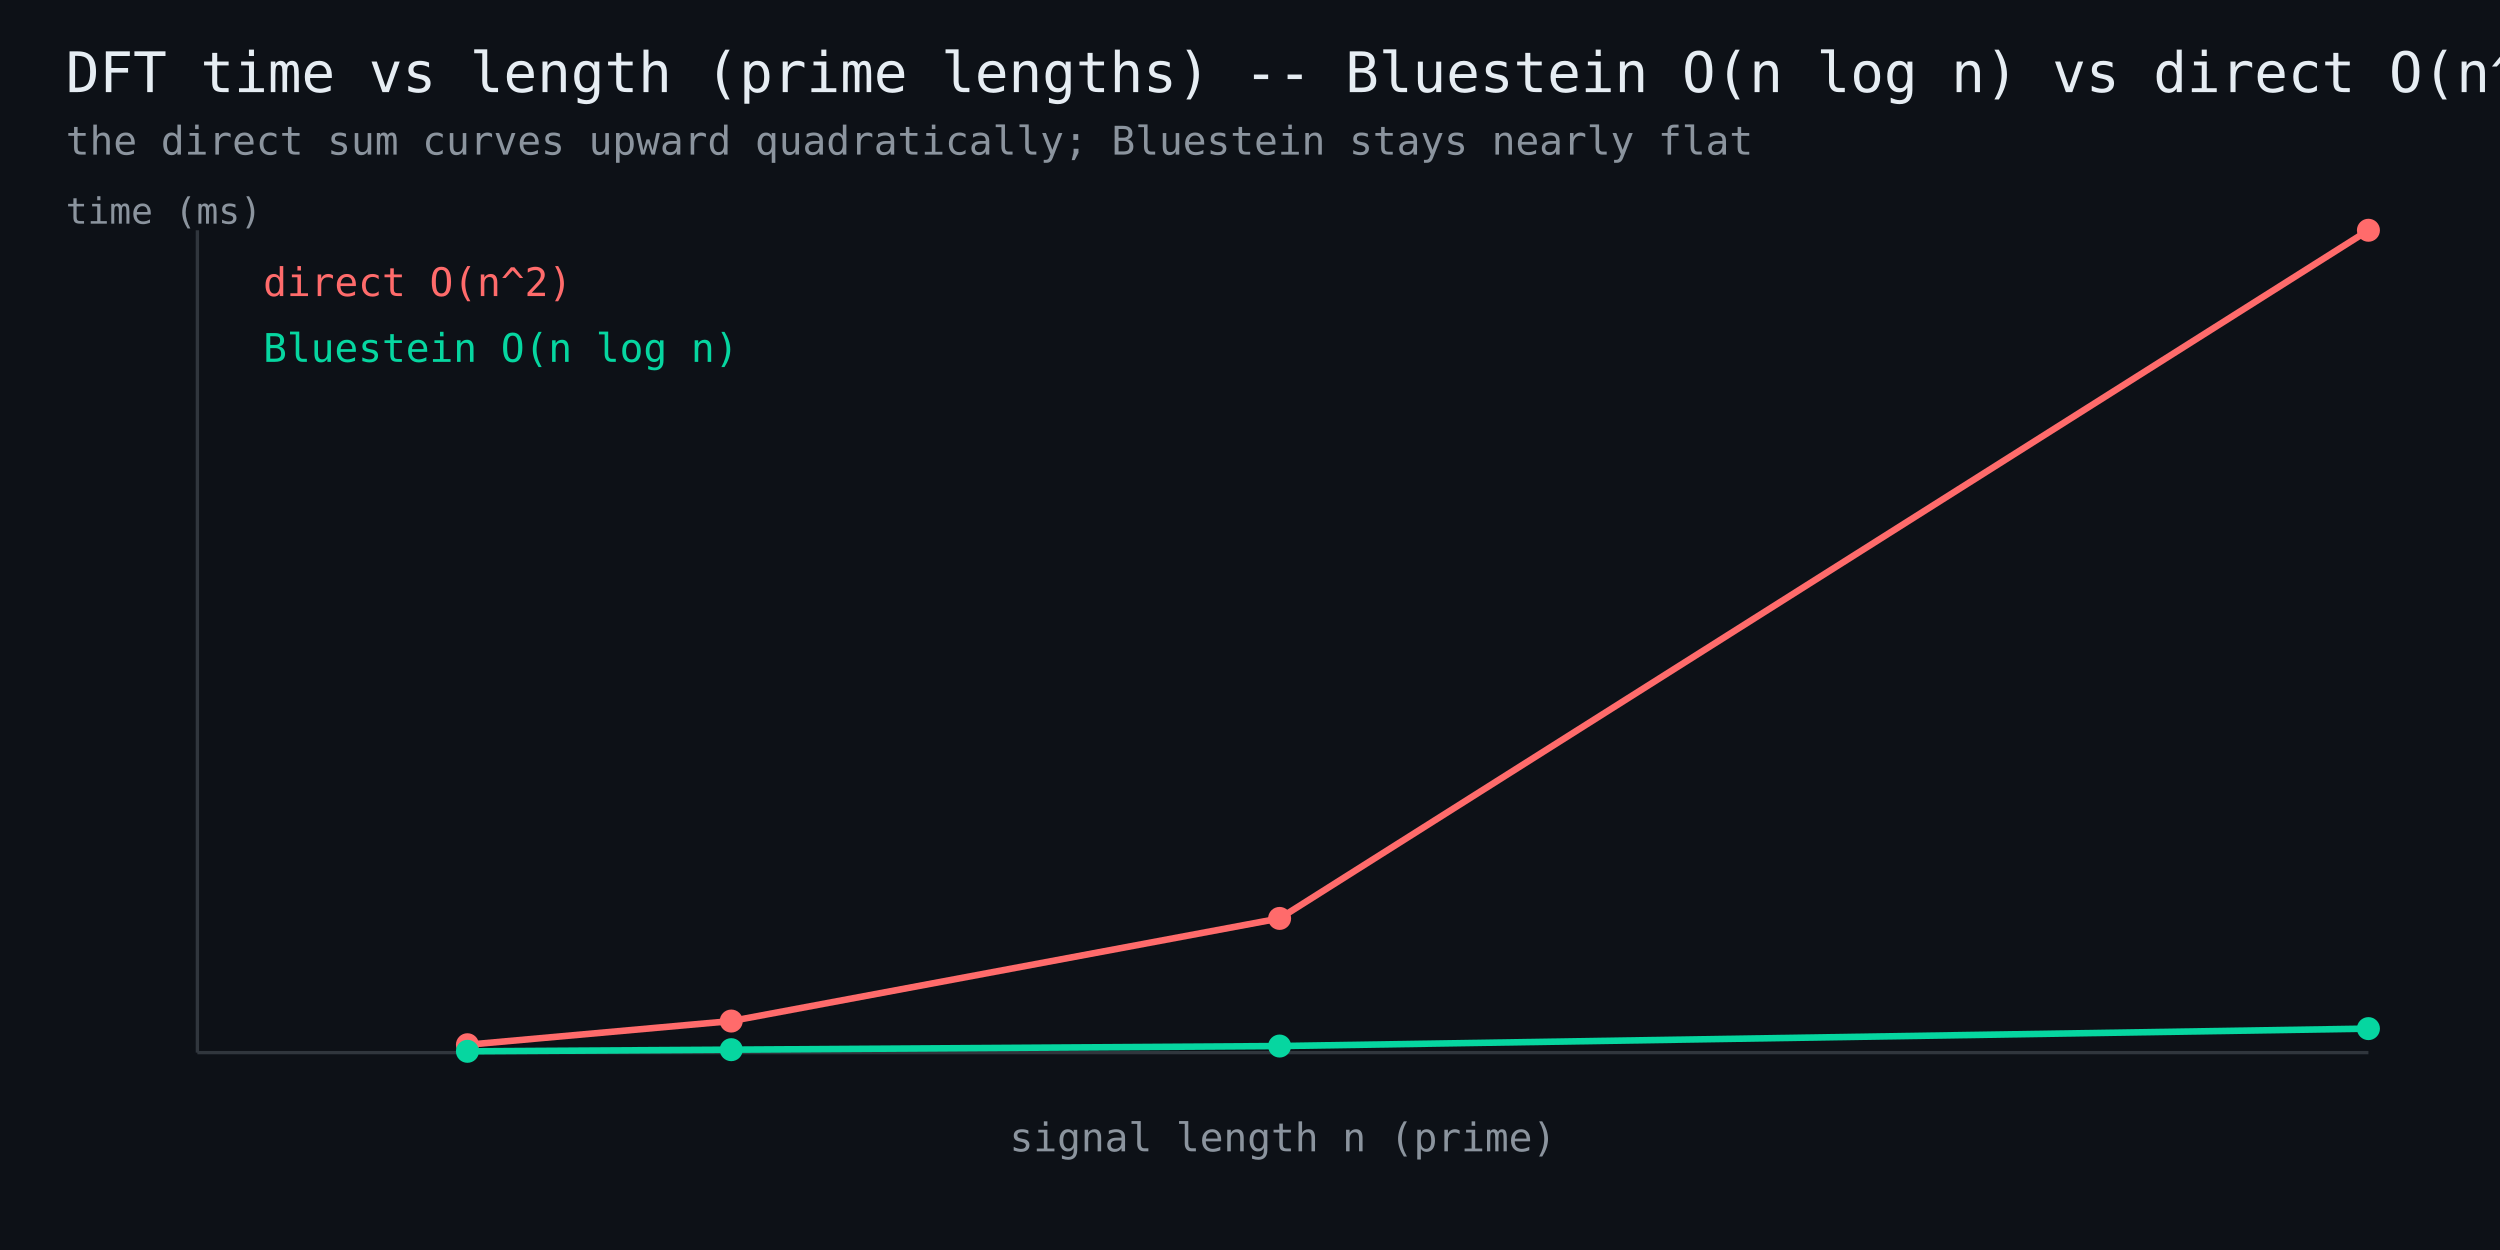
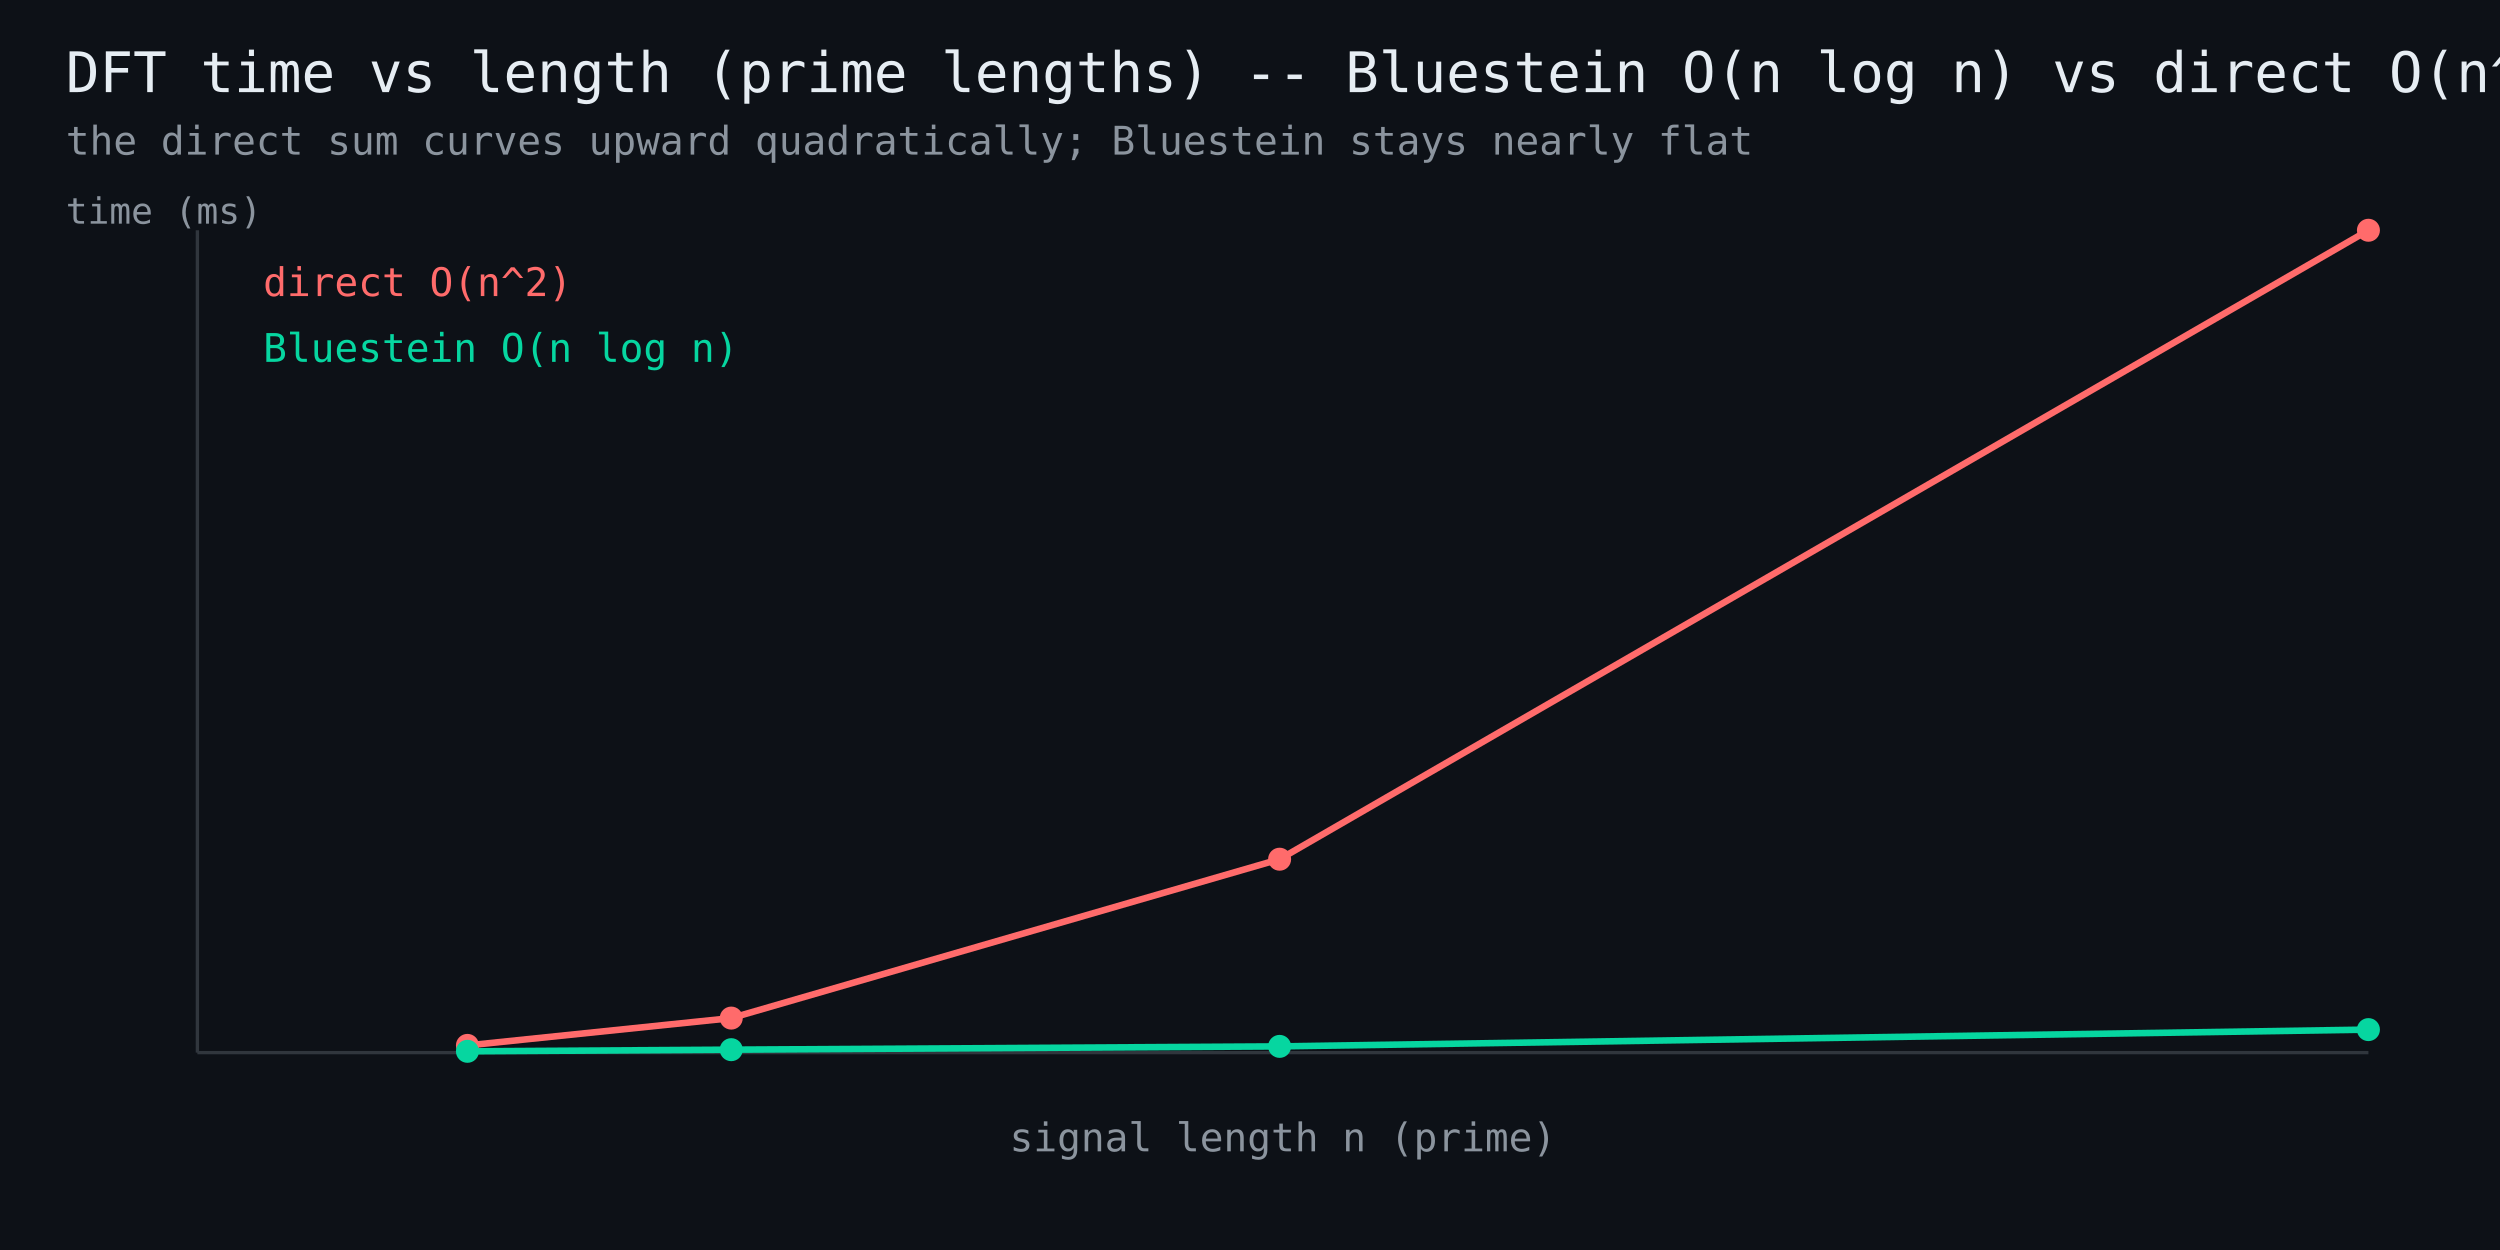
<svg xmlns="http://www.w3.org/2000/svg" width="760" height="380" viewBox="0 0 760 380" font-family="monospace">
  <rect width="760" height="380" fill="#0d1117" />
  <text x="20" y="28" fill="#e6edf3" font-size="17">DFT time vs length (prime lengths) -- Bluestein O(n log n) vs direct O(n^2)</text>
  <text x="20" y="47" fill="#8b949e" font-size="12">the direct sum curves upward quadratically; Bluestein stays nearly flat</text>
  <line x1="60" y1="320" x2="720" y2="320" stroke="#30363d" stroke-width="1" />
  <line x1="60" y1="320" x2="60" y2="70" stroke="#30363d" stroke-width="1" />
-   <polyline points="142.1,317.6 222.3,310.4 389.0,279.2 720.0,70.0" fill="none" stroke="#ff6b6b" stroke-width="2" />
-   <circle cx="142.1" cy="317.6" r="3.5" fill="#ff6b6b" />
-   <circle cx="222.3" cy="310.4" r="3.5" fill="#ff6b6b" />
-   <circle cx="389.0" cy="279.2" r="3.5" fill="#ff6b6b" />
+   <polyline points="142.1,317.8 222.3,309.5 389.0,261.2 720.0,70.0" fill="none" stroke="#ff6b6b" stroke-width="2" />
+   <circle cx="142.1" cy="317.8" r="3.5" fill="#ff6b6b" />
+   <circle cx="222.3" cy="309.5" r="3.5" fill="#ff6b6b" />
+   <circle cx="389.0" cy="261.2" r="3.5" fill="#ff6b6b" />
  <circle cx="720.0" cy="70.0" r="3.5" fill="#ff6b6b" />
  <text x="80" y="90" fill="#ff6b6b" font-size="12">direct O(n^2)</text>
-   <polyline points="142.1,319.6 222.3,319.1 389.0,318.0 720.0,312.7" fill="none" stroke="#06d6a0" stroke-width="2" />
+   <polyline points="142.1,319.6 222.3,319.1 389.0,318.1 720.0,313.0" fill="none" stroke="#06d6a0" stroke-width="2" />
  <circle cx="142.1" cy="319.6" r="3.5" fill="#06d6a0" />
  <circle cx="222.3" cy="319.1" r="3.5" fill="#06d6a0" />
-   <circle cx="389.0" cy="318.0" r="3.5" fill="#06d6a0" />
-   <circle cx="720.0" cy="312.7" r="3.5" fill="#06d6a0" />
+   <circle cx="389.0" cy="318.1" r="3.5" fill="#06d6a0" />
+   <circle cx="720.0" cy="313.0" r="3.5" fill="#06d6a0" />
  <text x="80" y="110" fill="#06d6a0" font-size="12">Bluestein O(n log n)</text>
  <text x="390" y="350" fill="#8b949e" font-size="12" text-anchor="middle">signal length n (prime)</text>
  <text x="20" y="68" fill="#8b949e" font-size="11">time (ms)</text>
</svg>
